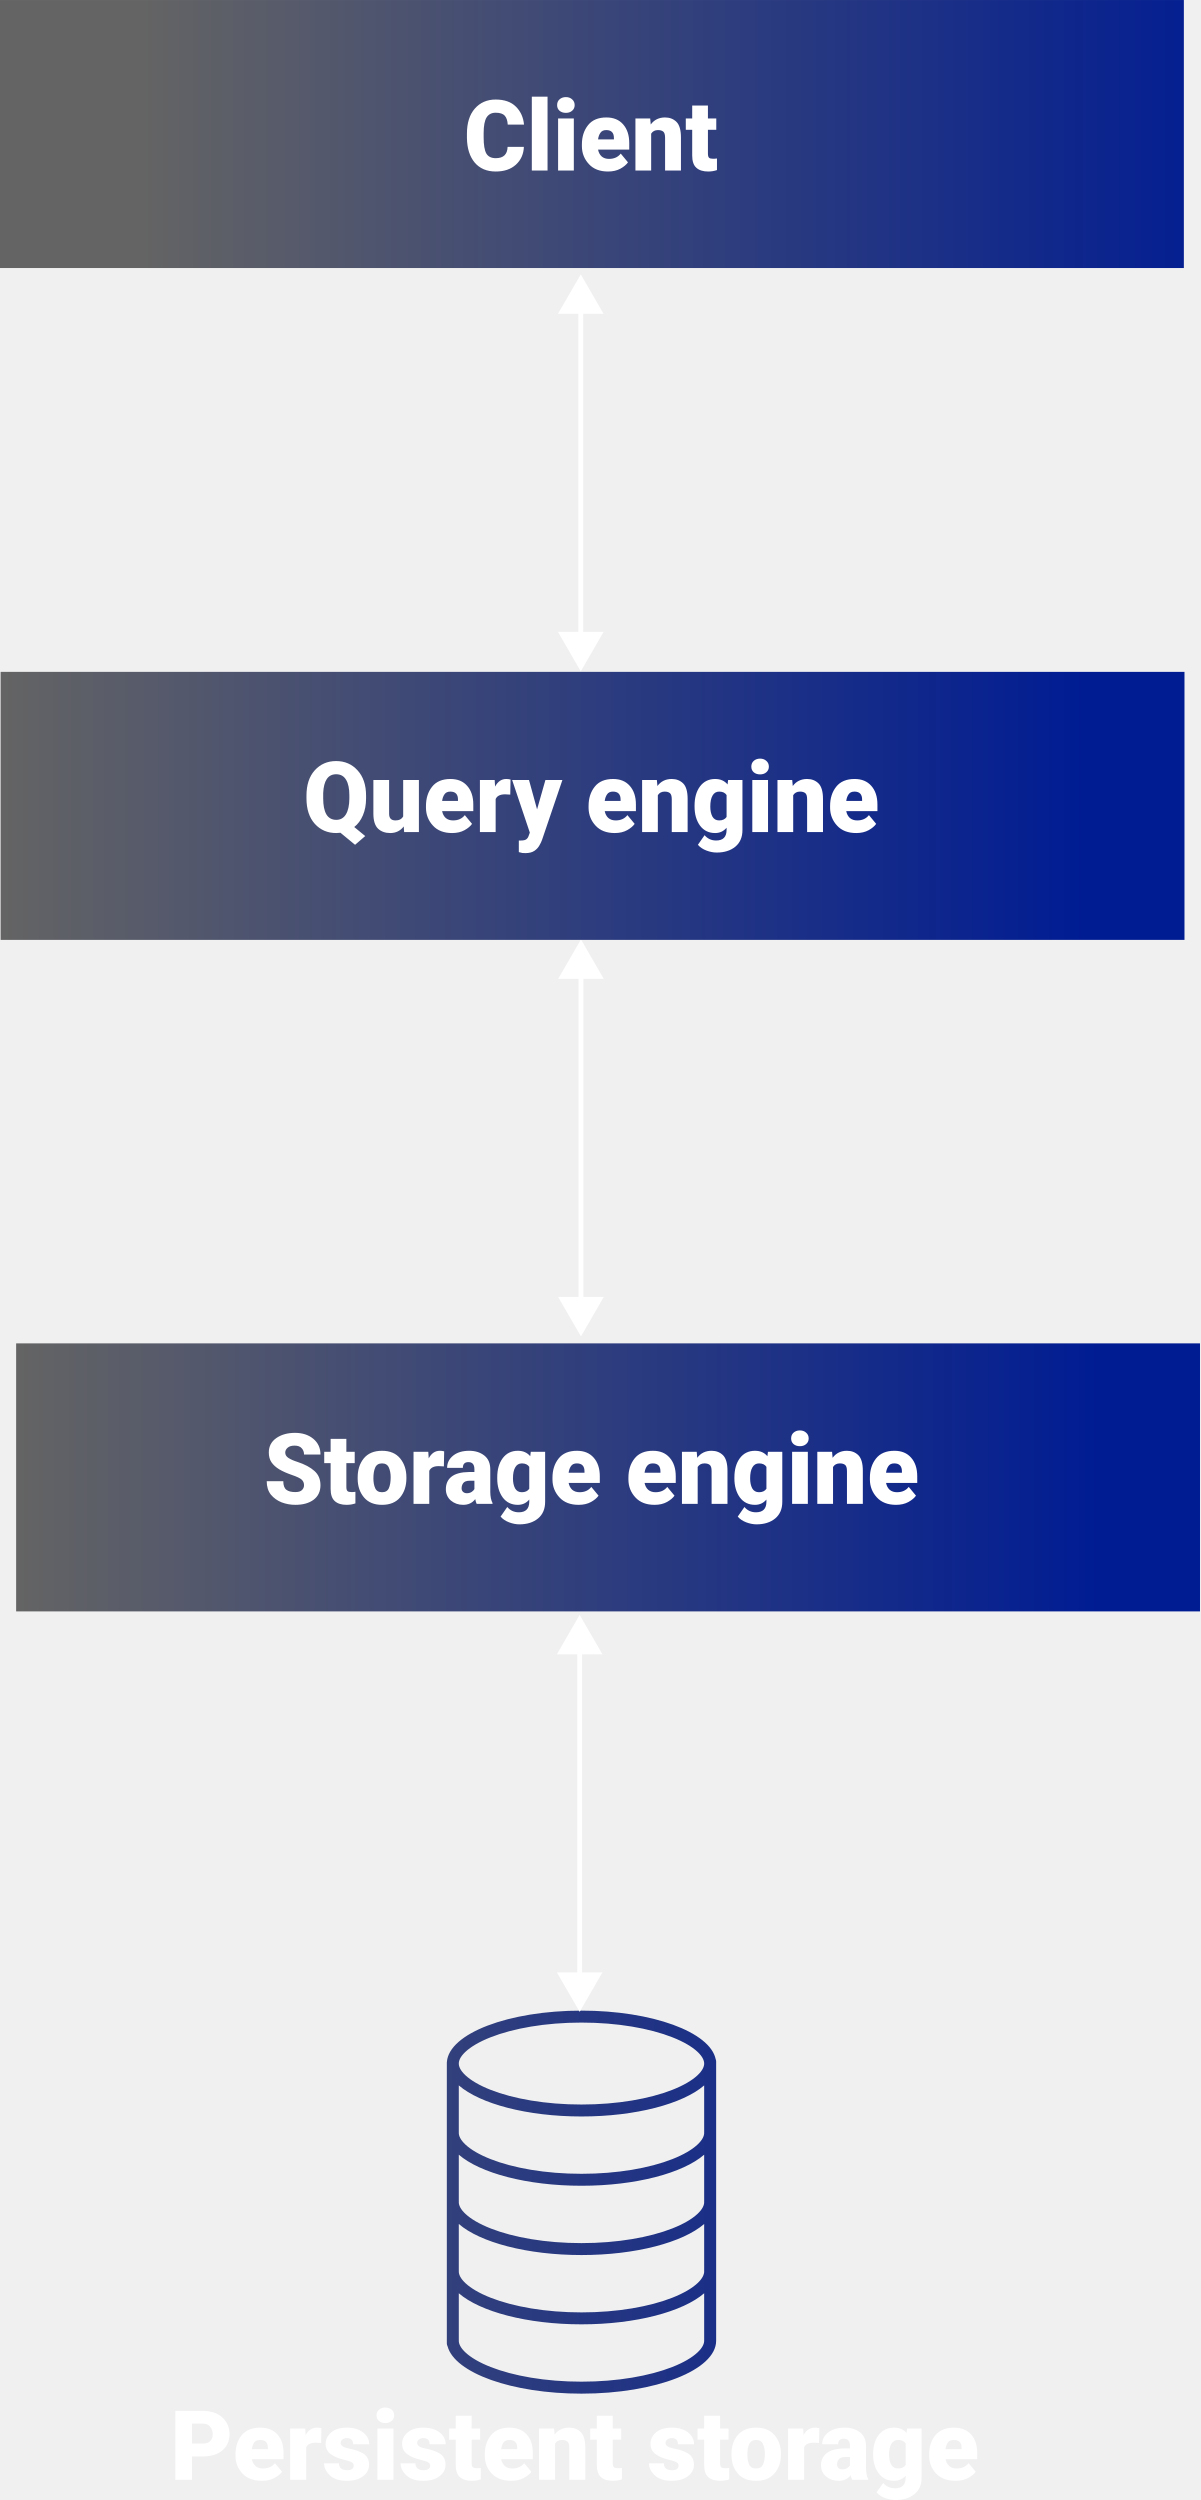
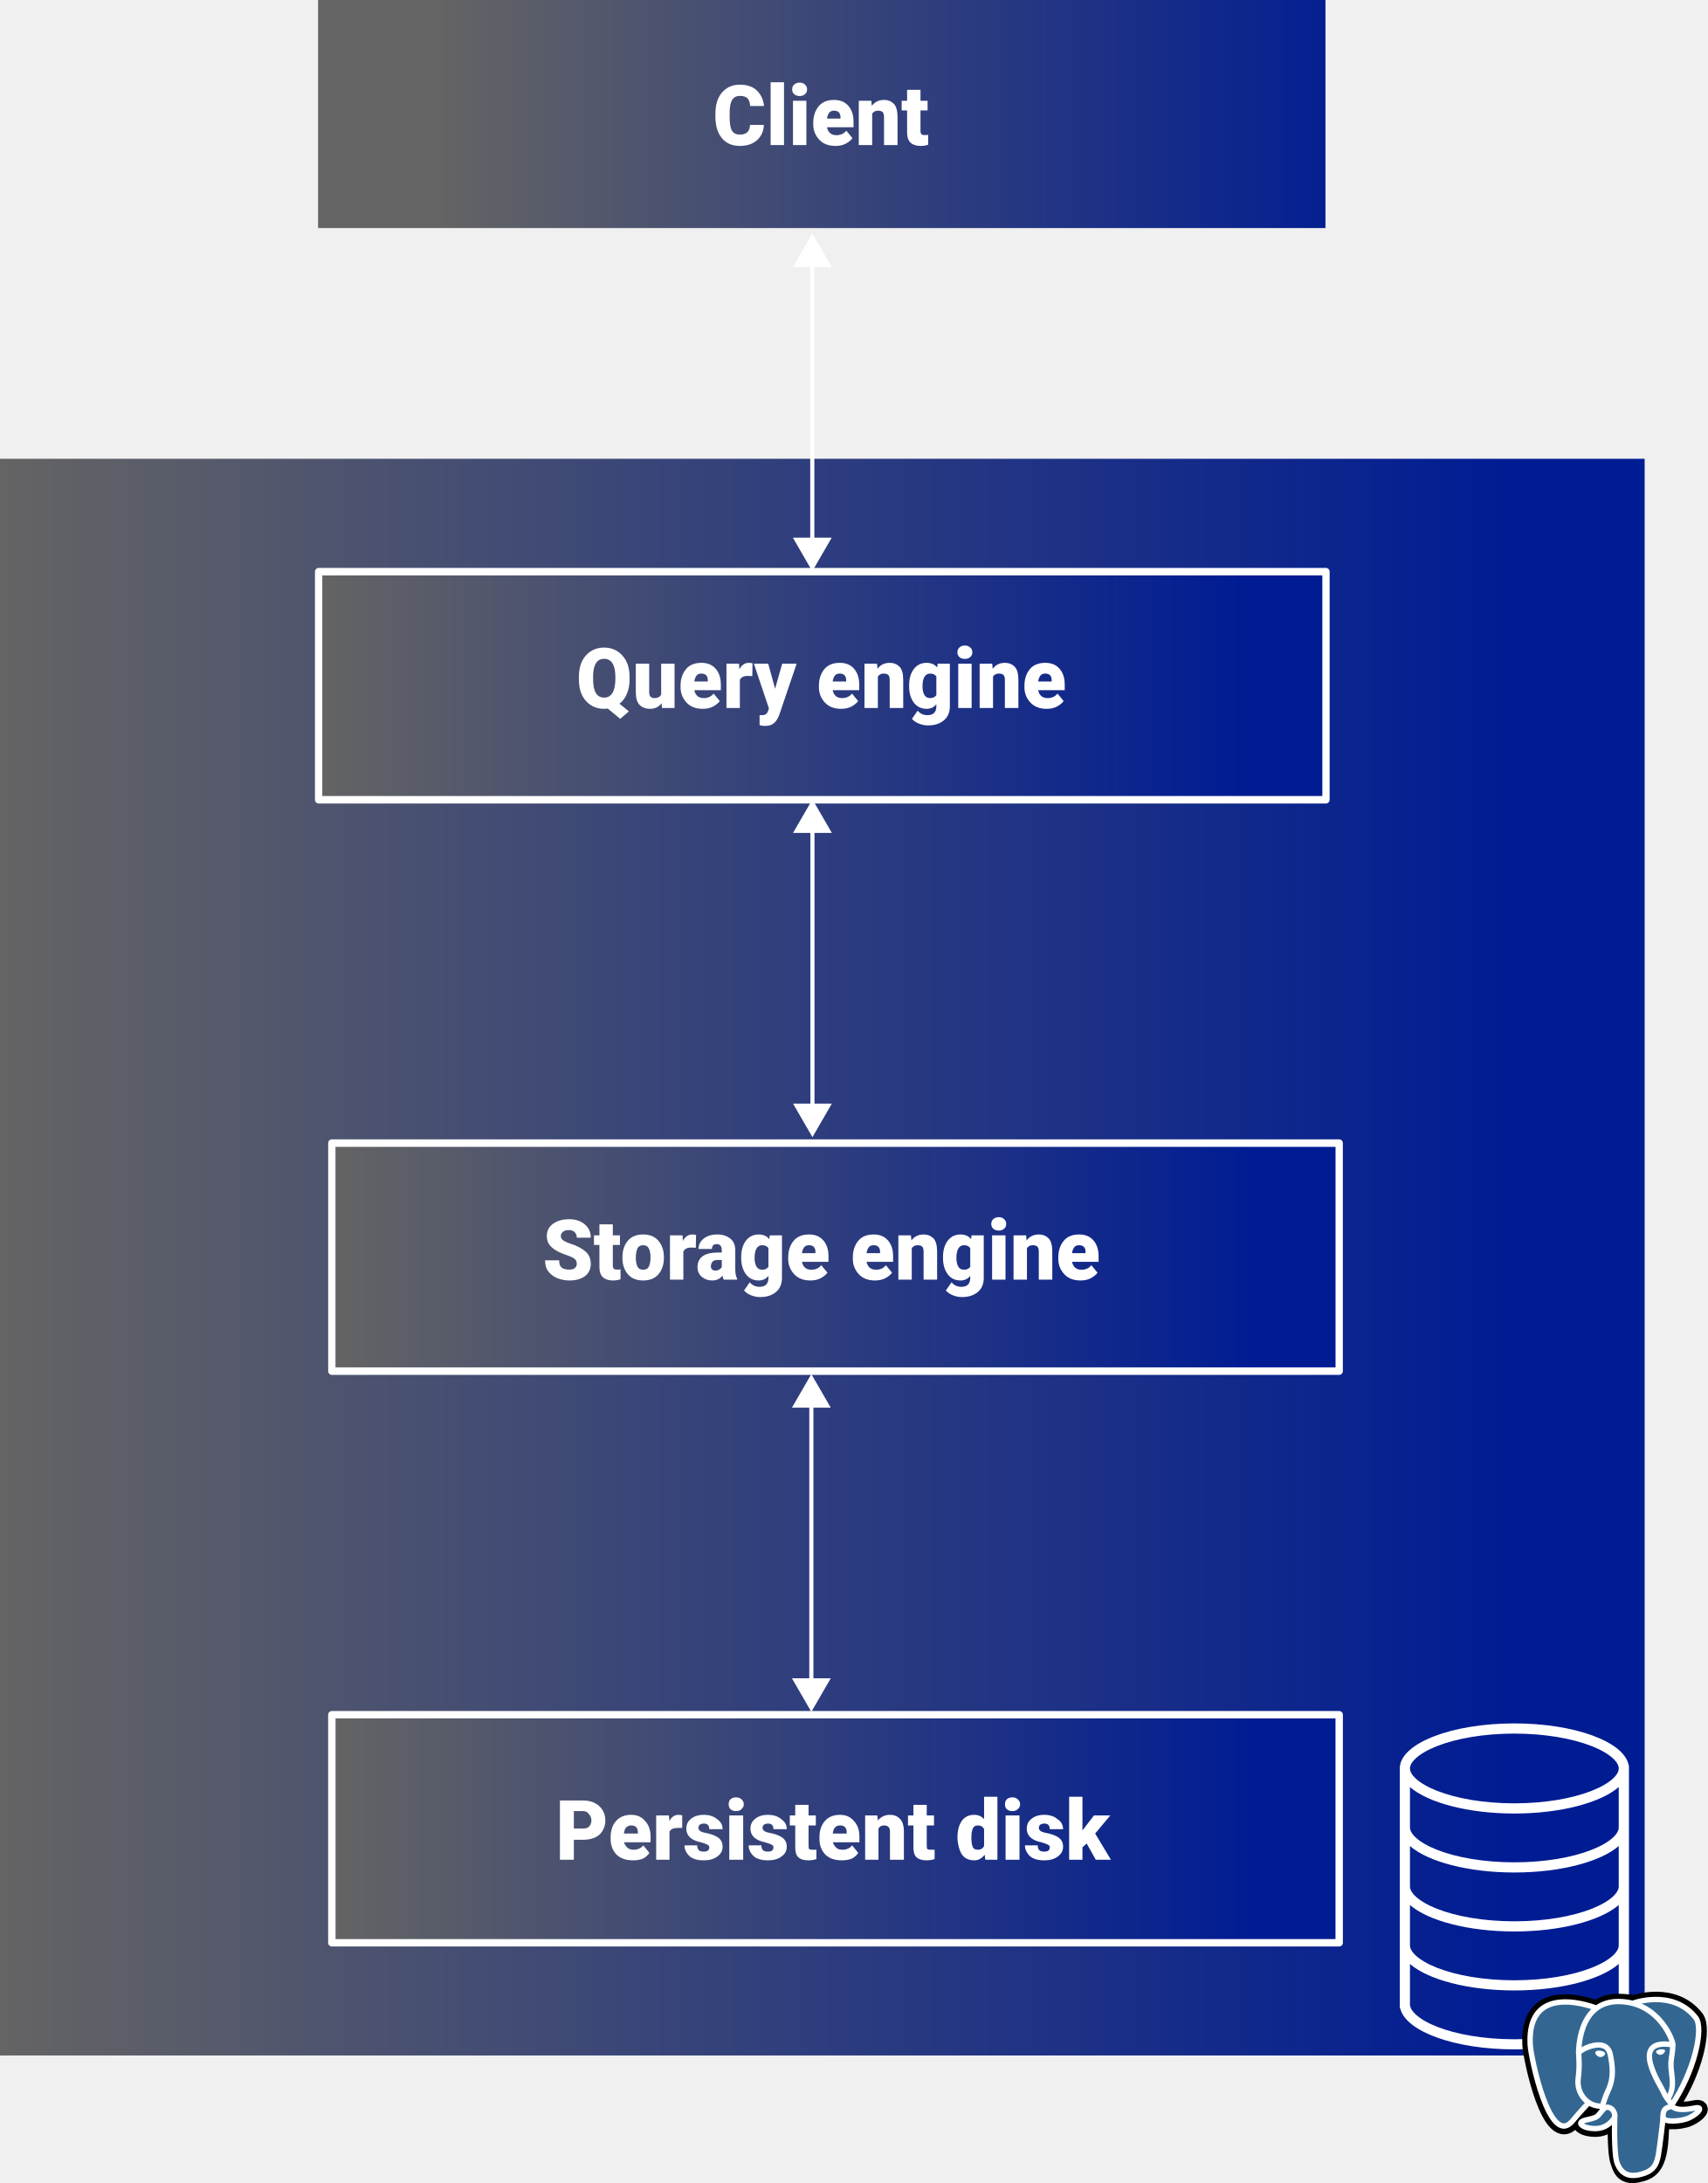
- <svg xmlns="http://www.w3.org/2000/svg" xmlns:xlink="http://www.w3.org/1999/xlink" width="98.16" height="204.498" viewBox="0 0 25.972 54.107" version="1.1" id="svg5">
+ <svg xmlns="http://www.w3.org/2000/svg" xmlns:xlink="http://www.w3.org/1999/xlink" id="svg5" version="1.1" viewBox="0 0 43.437 55.525" height="209.859" width="164.172">
  <defs id="defs2">
    <linearGradient id="linearGradient33028">
      <stop style="stop-color:#646464;stop-opacity:1;" offset="0" id="stop33024" />
      <stop style="stop-color:#001c93;stop-opacity:1;" offset="0.917" id="stop33026" />
    </linearGradient>
-     <marker style="overflow:visible" id="TriangleStart" refX="0" refY="0" orient="auto-start-reverse" markerWidth="8.134" markerHeight="9.403" viewBox="0 0 5.324 6.155" preserveAspectRatio="xMidYMid">
-       <path transform="scale(0.5)" style="fill:context-stroke;fill-rule:evenodd;stroke:context-stroke;stroke-width:1pt" d="M 5.77,0 -2.88,5 V -5 Z" id="path135" />
-     </marker>
    <marker style="overflow:visible" id="TriangleStart_F-ffffff_S-ffffff" refX="0" refY="0" orient="auto-start-reverse" markerWidth="8.134" markerHeight="9.403" viewBox="0 0 5.324 6.155" preserveAspectRatio="xMidYMid">
-       <path transform="scale(0.5)" style="fill:#ffffff;fill-rule:evenodd;stroke:#ffffff;stroke-width:1pt" d="M 5.77,0 -2.88,5 V -5 Z" id="path97429" />
+       <path transform="scale(0.5)" style="fill:#ffffff;fill-rule:evenodd;stroke:#ffffff;stroke-width:1pt" d="M 5.77,0 -2.88,5 V -5 Z" id="path130086" />
    </marker>
    <marker style="overflow:visible" id="TriangleStart_F-ffffff_S-ffffff_reversed" refX="0" refY="0" orient="auto" markerWidth="8.134" markerHeight="9.403" viewBox="0 0 5.324 6.155" preserveAspectRatio="xMidYMid">
-       <g transform="rotate(180,0,0)" id="g97450">
-         <path transform="scale(0.5)" style="fill:#ffffff;fill-rule:evenodd;stroke:#ffffff;stroke-width:1pt" d="M 5.77,0 -2.88,5 V -5 Z" id="path97448" />
+       <g transform="scale(-1)" id="g130149">
+         <path transform="scale(0.5)" style="fill:#ffffff;fill-rule:evenodd;stroke:#ffffff;stroke-width:1pt" d="M 5.77,0 -2.88,5 V -5 Z" id="path130147" />
      </g>
    </marker>
-     <marker style="overflow:visible" id="TriangleStart-5" refX="0" refY="0" orient="auto-start-reverse" markerWidth="8.134" markerHeight="9.403" viewBox="0 0 5.324 6.155" preserveAspectRatio="xMidYMid">
-       <path transform="scale(0.5)" style="fill:context-stroke;fill-rule:evenodd;stroke:context-stroke;stroke-width:1pt" d="M 5.77,0 -2.88,5 V -5 Z" id="path135-5" />
-     </marker>
    <marker style="overflow:visible" id="TriangleStart-5_F-ffffff_S-ffffff" refX="0" refY="0" orient="auto-start-reverse" markerWidth="8.134" markerHeight="9.403" viewBox="0 0 5.324 6.155" preserveAspectRatio="xMidYMid">
-       <path transform="scale(0.5)" style="fill:#ffffff;fill-rule:evenodd;stroke:#ffffff;stroke-width:1pt" d="M 5.77,0 -2.88,5 V -5 Z" id="path97432" />
+       <path transform="scale(0.5)" style="fill:#ffffff;fill-rule:evenodd;stroke:#ffffff;stroke-width:1pt" d="M 5.77,0 -2.88,5 V -5 Z" id="path130092" />
    </marker>
    <marker style="overflow:visible" id="TriangleStart-5_F-ffffff_S-ffffff_reversed" refX="0" refY="0" orient="auto" markerWidth="8.134" markerHeight="9.403" viewBox="0 0 5.324 6.155" preserveAspectRatio="xMidYMid">
-       <g transform="rotate(180,0,0)" id="g97445">
-         <path transform="scale(0.5)" style="fill:#ffffff;fill-rule:evenodd;stroke:#ffffff;stroke-width:1pt" d="M 5.77,0 -2.88,5 V -5 Z" id="path97443" />
+       <g transform="scale(-1)" id="g130144">
+         <path transform="scale(0.5)" style="fill:#ffffff;fill-rule:evenodd;stroke:#ffffff;stroke-width:1pt" d="M 5.77,0 -2.88,5 V -5 Z" id="path130142" />
      </g>
    </marker>
-     <marker style="overflow:visible" id="TriangleStart-5-8" refX="0" refY="0" orient="auto-start-reverse" markerWidth="8.134" markerHeight="9.403" viewBox="0 0 5.324 6.155" preserveAspectRatio="xMidYMid">
-       <path transform="scale(0.5)" style="fill:context-stroke;fill-rule:evenodd;stroke:context-stroke;stroke-width:1pt" d="M 5.77,0 -2.88,5 V -5 Z" id="path135-5-4" />
-     </marker>
    <marker style="overflow:visible" id="TriangleStart-5-8_F-ffffff_S-ffffff" refX="0" refY="0" orient="auto-start-reverse" markerWidth="8.134" markerHeight="9.403" viewBox="0 0 5.324 6.155" preserveAspectRatio="xMidYMid">
-       <path transform="scale(0.5)" style="fill:#ffffff;fill-rule:evenodd;stroke:#ffffff;stroke-width:1pt" d="M 5.77,0 -2.88,5 V -5 Z" id="path97435" />
+       <path transform="scale(0.5)" style="fill:#ffffff;fill-rule:evenodd;stroke:#ffffff;stroke-width:1pt" d="M 5.77,0 -2.88,5 V -5 Z" id="path130095" />
    </marker>
    <marker style="overflow:visible" id="TriangleStart-5-8_F-ffffff_S-ffffff_reversed" refX="0" refY="0" orient="auto" markerWidth="8.134" markerHeight="9.403" viewBox="0 0 5.324 6.155" preserveAspectRatio="xMidYMid">
-       <g transform="rotate(180,0,0)" id="g97440">
-         <path transform="scale(0.5)" style="fill:#ffffff;fill-rule:evenodd;stroke:#ffffff;stroke-width:1pt" d="M 5.77,0 -2.88,5 V -5 Z" id="path97438" />
+       <g transform="scale(-1)" id="g130139">
+         <path transform="scale(0.5)" style="fill:#ffffff;fill-rule:evenodd;stroke:#ffffff;stroke-width:1pt" d="M 5.77,0 -2.88,5 V -5 Z" id="path130137" />
      </g>
    </marker>
    <linearGradient xlink:href="#linearGradient33028" id="linearGradient47737" gradientUnits="userSpaceOnUse" x1="27.677" y1="62.677" x2="161.505" y2="62.677" spreadMethod="pad" />
-     <linearGradient xlink:href="#linearGradient33028" id="linearGradient91915" gradientUnits="userSpaceOnUse" x1="27.677" y1="62.677" x2="161.505" y2="62.677" />
    <linearGradient xlink:href="#linearGradient33028" id="linearGradient8687" x1="28.158" y1="61.09" x2="161.024" y2="61.09" gradientUnits="userSpaceOnUse" />
    <linearGradient xlink:href="#linearGradient33028" id="linearGradient15872" gradientUnits="userSpaceOnUse" x1="28.158" y1="62.677" x2="161.024" y2="62.677" />
+     <linearGradient xlink:href="#linearGradient33028" id="linearGradient11996" gradientUnits="userSpaceOnUse" x1="28.158" y1="61.09" x2="161.024" y2="61.09" gradientTransform="matrix(0.1928426,0,0,0.198635,34.95058,51.13978)" />
+     <linearGradient xlink:href="#linearGradient33028" id="linearGradient6423" gradientUnits="userSpaceOnUse" x1="28.158" y1="62.677" x2="161.024" y2="62.677" gradientTransform="matrix(0.3148324,0,0,1.39065,23.07575,-38.42721)" />
  </defs>
-   <g id="layer1" transform="translate(-40.03129,-16.75981)">
+   <g id="layer1" transform="translate(-31.94072,-16.75981)">
    <g id="g31334">
-       <g id="g1821" transform="matrix(0.198542,0,0,0.198542,32.00908,13.35573)">
-         <text xml:space="preserve" style="font-size:7.056px;line-height:1.25;font-family:Roboto;-inkscape-font-specification:Roboto;fill:#ffffff;stroke-width:0.265" x="58.942" y="287.465" id="text1379">
-           <tspan style="font-style:normal;font-variant:normal;font-weight:900;font-stretch:normal;font-size:10.583px;line-height:1.25;font-family:Roboto;-inkscape-font-specification:'Roboto Heavy';font-variant-ligatures:normal;font-variant-position:normal;font-variant-caps:normal;font-variant-numeric:normal;font-variant-alternates:normal;font-variant-east-asian:normal;font-feature-settings:normal;font-variation-settings:normal;text-indent:0;text-align:start;text-decoration-line:none;text-decoration-style:solid;text-decoration-color:#000000;letter-spacing:normal;word-spacing:normal;text-transform:none;writing-mode:lr-tb;direction:ltr;text-orientation:mixed;dominant-baseline:auto;baseline-shift:baseline;white-space:normal;opacity:1;vector-effect:none;fill:#ffffff;fill-opacity:1;stroke-width:0.261;stroke-linecap:butt;stroke-linejoin:miter;stroke-miterlimit:4;stroke-dasharray:none;stroke-dashoffset:0;stroke-opacity:1;-inkscape-stroke:none;stop-color:#000000;stop-opacity:1" x="58.942" y="287.465" id="tspan1381">Persistent storage</tspan>
+       <rect style="fill:url(#linearGradient6423);fill-opacity:1;fill-rule:evenodd;stroke:none;stroke-width:0.636;stroke-linecap:round;stroke-linejoin:round;stroke-dasharray:none;stroke-opacity:1" id="rect19807-6-09" width="41.831" height="40.612" x="31.941" y="28.429" />
+       <path fill-rule="evenodd" clip-rule="evenodd" d="m 73.363,61.647 c -0.121,-0.589 -1.375,-1.052 -2.905,-1.052 -1.58,0 -2.866,0.494 -2.913,1.111 -9.73e-4,0.006 -0.001,0.012 -0.001,0.019 v 6.015 0.058 c 0,0.022 0.006,0.044 0.016,0.062 0.153,0.576 1.392,1.026 2.899,1.026 1.61,0 2.914,-0.513 2.914,-1.146 0,-0.004 0,-0.009 -3.98e-4,-0.013 3.98e-4,-0.002 3.98e-4,-0.005 3.98e-4,-0.007 v -6.023 c 0,-0.017 -0.004,-0.034 -0.01,-0.049 z m -0.396,0.35 c 0.115,-0.107 0.146,-0.194 0.146,-0.256 0,-0.062 -0.031,-0.149 -0.146,-0.256 -0.116,-0.107 -0.297,-0.216 -0.543,-0.313 -0.49,-0.193 -1.185,-0.318 -1.966,-0.318 -0.781,0 -1.476,0.125 -1.966,0.318 -0.246,0.097 -0.427,0.205 -0.543,0.313 -0.115,0.107 -0.146,0.194 -0.146,0.256 v 3.2e-5 c 0,0.062 0.031,0.149 0.146,0.256 0.116,0.107 0.297,0.216 0.543,0.313 0.49,0.193 1.185,0.318 1.966,0.318 0.781,0 1.476,-0.125 1.966,-0.318 0.246,-0.097 0.427,-0.205 0.543,-0.313 z m 0.146,0.217 c -0.458,0.397 -1.475,0.673 -2.655,0.673 -1.181,0 -2.197,-0.276 -2.655,-0.673 v 1.006 h 9.73e-4 c -6.55e-4,0.007 -9.73e-4,0.014 -9.73e-4,0.021 v 3.97e-4 c 0,0.062 0.031,0.149 0.146,0.256 0.116,0.107 0.297,0.216 0.543,0.313 0.49,0.193 1.185,0.318 1.966,0.318 0.781,0 1.476,-0.125 1.966,-0.318 0.246,-0.097 0.427,-0.205 0.543,-0.313 0.115,-0.107 0.146,-0.194 0.146,-0.256 0,-0.007 -3.97e-4,-0.014 -9.93e-4,-0.021 h 9.93e-4 z m 0,1.5 c -0.458,0.397 -1.475,0.673 -2.655,0.673 -1.181,0 -2.197,-0.276 -2.655,-0.673 v 1.006 h 9.73e-4 c -6.55e-4,0.007 -9.73e-4,0.014 -9.73e-4,0.021 v 3.98e-4 3.97e-4 c 0,0.062 0.031,0.149 0.146,0.256 0.116,0.107 0.297,0.216 0.543,0.313 0.49,0.193 1.185,0.318 1.966,0.318 0.781,0 1.476,-0.125 1.966,-0.318 0.246,-0.097 0.427,-0.205 0.543,-0.313 0.115,-0.107 0.146,-0.194 0.146,-0.256 0,-0.007 -3.97e-4,-0.014 -9.93e-4,-0.021 h 9.93e-4 z m 0,1.5 c -0.458,0.397 -1.475,0.673 -2.655,0.673 -1.181,0 -2.197,-0.276 -2.655,-0.673 v 1.006 h 9.73e-4 c -6.55e-4,0.007 -9.73e-4,0.014 -9.73e-4,0.021 v 3.97e-4 3.97e-4 c 0,0.062 0.031,0.149 0.146,0.256 0.116,0.107 0.297,0.216 0.543,0.313 0.49,0.193 1.185,0.318 1.966,0.318 0.781,0 1.476,-0.125 1.966,-0.318 0.246,-0.097 0.427,-0.205 0.543,-0.313 0.115,-0.107 0.146,-0.194 0.146,-0.256 0,-0.007 -3.97e-4,-0.014 -9.93e-4,-0.021 h 9.93e-4 z m 0,1.5 c -0.458,0.397 -1.475,0.673 -2.655,0.673 -1.181,0 -2.197,-0.276 -2.655,-0.673 v 1.006 h 9.73e-4 c -6.55e-4,0.007 -9.73e-4,0.014 -9.73e-4,0.021 v 3.97e-4 3.98e-4 c 0,0.062 0.031,0.149 0.146,0.256 0.116,0.107 0.297,0.216 0.543,0.313 0.49,0.193 1.185,0.318 1.966,0.318 0.781,0 1.476,-0.125 1.966,-0.318 0.246,-0.097 0.427,-0.205 0.543,-0.313 0.115,-0.107 0.146,-0.194 0.146,-0.256 0,-0.007 -3.97e-4,-0.014 -9.93e-4,-0.021 h 9.93e-4 z" fill="#212121" id="path1222" style="font-variation-settings:normal;opacity:1;vector-effect:none;fill:#ffffff;fill-opacity:1;stroke:none;stroke-width:0.188;stroke-linecap:round;stroke-linejoin:round;stroke-miterlimit:4;stroke-dasharray:none;stroke-dashoffset:0;stroke-opacity:1;-inkscape-stroke:none;stop-color:#000000;stop-opacity:1" />
+       <g fill="none" stroke="#ffffff" stroke-width="12.465" stroke-linecap="round" stroke-linejoin="round" id="g45283-99" transform="matrix(0.01093039,0,0,0.01093039,70.65202,67.41958)">
+         <path d="m 323.205,324.227 c 2.833,-23.6 1.984,-27.062 19.563,-23.239 l 4.463,0.392 c 13.517,0.615 31.199,-2.174 41.587,-7 22.362,-10.376 35.622,-27.7 13.572,-23.148 -50.297,10.376 -53.755,-6.655 -53.755,-6.655 C 401.746,185.774 423.948,85.741 404.784,61.255 352.514,-5.534 262.036,26.05 260.522,26.87 l -0.482,0.09 c -9.938,-2.063 -21.06,-3.295 -33.554,-3.497 -22.761,-0.374 -40.032,5.967 -53.133,15.904 0,0 -161.408,-66.498 -153.899,83.628 1.597,31.936 45.777,241.655 98.47,178.31 19.259,-23.163 37.871,-42.748 37.871,-42.748 9.242,6.14 20.307,9.272 31.912,8.147 l 0.897,-0.765 c -0.281,2.876 -0.157,5.69 0.359,9.02 -13.572,15.166 -9.584,17.83 -36.723,23.415 -27.457,5.66 -11.326,15.734 -0.797,18.367 12.768,3.193 42.305,7.716 62.268,-20.224 l -0.795,3.188 c 5.325,4.26 4.965,30.62 5.72,49.452 0.756,18.834 2.017,36.41 5.856,46.771 3.839,10.36 8.369,37.05 44.036,29.406 29.809,-6.388 52.6,-15.582 54.677,-101.107" fill="#000000" stroke="#000000" stroke-width="37.395" stroke-linecap="butt" stroke-linejoin="miter" id="path45265-9" />
+         <path d="m 402.395,271.23 c -50.302,10.376 -53.76,-6.655 -53.76,-6.655 53.111,-78.808 75.313,-178.843 56.153,-203.326 -52.27,-66.785 -142.752,-35.2 -144.262,-34.38 l -0.486,0.087 c -9.938,-2.063 -21.06,-3.292 -33.56,-3.496 -22.761,-0.373 -40.026,5.967 -53.127,15.902 0,0 -161.411,-66.495 -153.904,83.63 1.597,31.938 45.776,241.657 98.471,178.312 19.26,-23.163 37.869,-42.748 37.869,-42.748 9.243,6.14 20.308,9.272 31.908,8.147 l 0.901,-0.765 c -0.28,2.876 -0.152,5.69 0.361,9.02 -13.575,15.166 -9.586,17.83 -36.723,23.415 -27.459,5.66 -11.328,15.734 -0.796,18.367 12.768,3.193 42.307,7.716 62.266,-20.224 l -0.796,3.188 c 5.319,4.26 9.054,27.711 8.428,48.97 -0.626,21.258 -1.044,35.853 3.147,47.253 4.191,11.4 8.368,37.05 44.042,29.406 29.809,-6.388 45.256,-22.942 47.405,-50.555 1.525,-19.63 4.976,-16.729 5.194,-34.28 l 2.768,-8.309 c 3.192,-26.61 0.507,-35.196 18.872,-31.203 l 4.463,0.392 c 13.517,0.615 31.208,-2.174 41.591,-7 22.358,-10.376 35.618,-27.7 13.573,-23.148 z" fill="#336791" stroke="none" id="path45267-3" />
+         <path d="m 215.866,286.484 c -1.385,49.516 0.348,99.377 5.193,111.495 4.848,12.118 15.223,35.688 50.9,28.045 29.806,-6.39 40.651,-18.756 45.357,-46.05 3.466,-20.083 10.148,-75.855 11.005,-87.282 M 173.104,38.256 c 0,0 -161.521,-66.016 -154.012,84.11 1.597,31.937 45.779,241.663 98.473,178.315 19.256,-23.166 36.671,-41.335 36.671,-41.335 M 260.349,26.207 c -5.591,1.753 89.848,-34.889 144.087,34.417 19.159,24.484 -3.043,124.52 -56.153,203.33" id="path45269-3" />
+         <path d="m 348.282,263.953 c 0,0 3.461,17.036 53.764,6.653 22.04,-4.552 8.776,12.774 -13.577,23.155 -18.345,8.514 -59.474,10.696 -60.146,-1.069 -1.729,-30.355 21.647,-21.133 19.96,-28.739 -1.525,-6.85 -11.979,-13.573 -18.894,-30.338 -6.037,-14.633 -82.796,-126.849 21.287,-110.183 3.813,-0.789 -27.146,-99.002 -124.553,-100.599 -97.385,-1.597 -94.19,119.762 -94.19,119.762" stroke-linejoin="bevel" id="path45271-7" />
+         <path d="m 188.604,274.334 c -13.577,15.166 -9.584,17.83 -36.723,23.417 -27.459,5.66 -11.326,15.733 -0.797,18.365 12.768,3.195 42.307,7.718 62.266,-20.229 6.078,-8.509 -0.036,-22.086 -8.385,-25.547 -4.034,-1.67 -9.428,-3.765 -16.361,3.994 z" id="path45273-7" />
+         <path d="m 187.715,274.07 c -1.368,-8.918 2.93,-19.529 7.536,-31.943 6.922,-18.626 22.893,-37.255 10.117,-96.339 -9.523,-44.029 -73.396,-9.163 -73.436,-3.193 -0.039,5.968 2.889,30.26 -1.067,58.548 -5.162,36.913 23.488,68.132 56.479,64.938" id="path45275-32" />
+         <path d="m 172.517,141.7 c -0.288,2.04 3.733,7.48 8.976,8.207 5.234,0.73 9.714,-3.522 9.998,-5.559 0.284,-2.039 -3.732,-4.285 -8.977,-5.015 -5.237,-0.73 -9.719,0.333 -9.996,2.367 z" fill="#ffffff" stroke-width="4.155" stroke-linecap="butt" stroke-linejoin="miter" id="path45277-5" />
+         <path d="m 331.941,137.543 c 0.284,2.04 -3.732,7.48 -8.976,8.207 -5.238,0.73 -9.718,-3.522 -10.005,-5.559 -0.277,-2.039 3.74,-4.285 8.979,-5.015 5.239,-0.73 9.718,0.333 10.002,2.368 z" fill="#ffffff" stroke-width="2.078" stroke-linecap="butt" stroke-linejoin="miter" id="path45279-6" />
+         <path d="m 350.676,123.432 c 0.863,15.994 -3.445,26.888 -3.988,43.914 -0.804,24.748 11.799,53.074 -7.191,81.435" id="path45281-3" />
+       </g>
+       <g id="g5586">
+         <rect style="font-variation-settings:normal;vector-effect:none;fill:url(#linearGradient11996);fill-opacity:1;fill-rule:evenodd;stroke:#ffffff;stroke-width:0.188;stroke-linecap:round;stroke-linejoin:round;stroke-miterlimit:4;stroke-dasharray:none;stroke-dashoffset:0;stroke-opacity:1;-inkscape-stroke:none;stop-color:#000000" id="rect19807-6-0-70" width="25.622" height="5.801" x="40.381" y="60.374" />
+         <text xml:space="preserve" style="font-style:normal;font-variant:normal;font-weight:900;font-stretch:normal;font-size:2.101px;line-height:1.25;font-family:Roboto;-inkscape-font-specification:'Roboto Heavy';font-variant-ligatures:normal;font-variant-position:normal;font-variant-caps:normal;font-variant-numeric:normal;font-variant-alternates:normal;font-variant-east-asian:normal;font-feature-settings:normal;font-variation-settings:normal;text-indent:0;text-align:start;text-decoration-line:none;text-decoration-style:solid;text-decoration-color:#000000;letter-spacing:normal;word-spacing:normal;text-transform:none;writing-mode:lr-tb;direction:ltr;text-orientation:mixed;dominant-baseline:auto;baseline-shift:baseline;white-space:normal;vector-effect:none;fill:#ffffff;fill-opacity:1;stroke:none;stroke-width:0.052;stroke-linecap:butt;stroke-linejoin:miter;stroke-miterlimit:4;stroke-dasharray:none;stroke-dashoffset:0;stroke-opacity:1;-inkscape-stroke:none;stop-color:#000000" x="46.76" y="63.123" id="text19811-0-4-2" transform="scale(0.9853117,1.014907)">
+           <tspan id="tspan19809-3-8-07" style="font-style:normal;font-variant:normal;font-weight:900;font-stretch:normal;font-size:2.101px;line-height:1.25;font-family:Roboto;-inkscape-font-specification:'Roboto Heavy';font-variant-ligatures:normal;font-variant-position:normal;font-variant-caps:normal;font-variant-numeric:normal;font-variant-alternates:normal;font-variant-east-asian:normal;font-feature-settings:normal;font-variation-settings:normal;text-indent:0;text-align:start;text-decoration-line:none;text-decoration-style:solid;text-decoration-color:#000000;letter-spacing:normal;word-spacing:normal;text-transform:none;writing-mode:lr-tb;direction:ltr;text-orientation:mixed;dominant-baseline:auto;baseline-shift:baseline;white-space:normal;vector-effect:none;fill:#ffffff;fill-opacity:1;stroke:none;stroke-width:0.052;stroke-linecap:butt;stroke-linejoin:miter;stroke-miterlimit:4;stroke-dasharray:none;stroke-dashoffset:0;stroke-opacity:1;-inkscape-stroke:none;stop-color:#000000;stop-opacity:1" x="46.76" y="63.123">Persistent disk</tspan>
        </text>
-         <path fill-rule="evenodd" clip-rule="evenodd" d="m 118.423,241.621 c -0.61,-2.966 -6.927,-5.299 -14.63,-5.299 -7.958,0 -14.436,2.489 -14.672,5.594 -0.005,0.031 -0.006,0.062 -0.006,0.094 v 30.296 0.292 c 0,0.113 0.029,0.22 0.08,0.312 0.768,2.903 7.012,5.166 14.599,5.166 8.108,0 14.679,-2.583 14.679,-5.77 0,-0.022 0,-0.044 -0.002,-0.066 0.002,-0.012 0.002,-0.024 0.002,-0.035 v -30.336 c 0,-0.087 -0.018,-0.171 -0.049,-0.247 z m -1.993,1.761 c 0.581,-0.54 0.737,-0.976 0.737,-1.29 0,-0.314 -0.157,-0.751 -0.737,-1.29 -0.582,-0.541 -1.496,-1.089 -2.735,-1.576 -2.469,-0.971 -5.969,-1.6 -9.902,-1.6 -3.932,0 -7.432,0.629 -9.902,1.6 -1.24,0.487 -2.153,1.034 -2.735,1.576 -0.581,0.539 -0.737,0.976 -0.737,1.29 v 1.6e-4 c 0,0.314 0.157,0.751 0.737,1.29 0.582,0.541 1.496,1.089 2.735,1.576 2.469,0.971 5.969,1.6 9.902,1.6 3.932,0 7.432,-0.629 9.902,-1.6 1.24,-0.487 2.153,-1.034 2.735,-1.576 z m 0.737,1.091 c -2.306,1.998 -7.428,3.388 -13.374,3.388 -5.947,0 -11.068,-1.39 -13.374,-3.388 v 5.067 h 0.005 c -0.003,0.036 -0.005,0.071 -0.005,0.104 v 0.002 c 0,0.314 0.157,0.75 0.737,1.289 0.582,0.541 1.496,1.089 2.735,1.575 2.469,0.971 5.969,1.6 9.902,1.6 3.932,0 7.432,-0.629 9.902,-1.6 1.24,-0.487 2.153,-1.034 2.735,-1.575 0.581,-0.54 0.737,-0.977 0.737,-1.29 0,-0.033 -0.002,-0.069 -0.005,-0.105 h 0.005 z m 0,7.553 c -2.306,1.998 -7.428,3.388 -13.374,3.388 -5.947,0 -11.068,-1.39 -13.374,-3.388 v 5.067 h 0.005 c -0.003,0.036 -0.005,0.07 -0.005,0.104 v 0.002 0.002 c 0,0.313 0.157,0.75 0.737,1.289 0.582,0.541 1.496,1.089 2.735,1.576 2.469,0.971 5.969,1.6 9.902,1.6 3.932,0 7.432,-0.629 9.902,-1.6 1.24,-0.487 2.153,-1.034 2.735,-1.576 0.581,-0.54 0.737,-0.976 0.737,-1.29 0,-0.034 -0.002,-0.069 -0.005,-0.105 h 0.005 z m 0,7.553 c -2.306,1.998 -7.428,3.388 -13.374,3.388 -5.947,0 -11.068,-1.39 -13.374,-3.388 v 5.067 h 0.005 c -0.003,0.036 -0.005,0.07 -0.005,0.104 v 0.002 0.002 c 0,0.313 0.157,0.75 0.737,1.289 0.582,0.541 1.496,1.089 2.735,1.575 2.469,0.971 5.969,1.6 9.902,1.6 3.932,0 7.432,-0.629 9.902,-1.6 1.24,-0.487 2.153,-1.034 2.735,-1.575 0.581,-0.54 0.737,-0.977 0.737,-1.29 0,-0.034 -0.002,-0.069 -0.005,-0.105 h 0.005 z m 0,7.553 c -2.306,1.998 -7.428,3.388 -13.374,3.388 -5.947,0 -11.068,-1.39 -13.374,-3.388 v 5.067 h 0.005 c -0.003,0.036 -0.005,0.07 -0.005,0.103 v 0.002 0.002 c 0,0.313 0.158,0.75 0.737,1.288 0.582,0.541 1.496,1.089 2.735,1.576 2.469,0.971 5.969,1.6 9.902,1.6 3.932,0 7.432,-0.629 9.902,-1.6 1.24,-0.487 2.153,-1.034 2.735,-1.576 0.581,-0.54 0.737,-0.976 0.737,-1.29 0,-0.034 -0.002,-0.069 -0.005,-0.105 h 0.005 z" fill="#212121" id="path1222" style="font-variation-settings:normal;opacity:1;vector-effect:none;fill:url(#linearGradient91915);fill-opacity:1;stroke:none;stroke-width:0.948;stroke-linecap:round;stroke-linejoin:round;stroke-miterlimit:4;stroke-dasharray:none;stroke-dashoffset:0;stroke-opacity:1;-inkscape-stroke:none;stop-color:#000000;stop-opacity:1" />
      </g>
      <path style="fill:#ffffff;fill-opacity:1;stroke:#ffffff;stroke-width:0.105;stroke-linecap:butt;stroke-linejoin:miter;stroke-dasharray:none;stroke-opacity:1;marker-start:url(#TriangleStart-5-8_F-ffffff_S-ffffff_reversed);marker-end:url(#TriangleStart-5-8_F-ffffff_S-ffffff)" d="M 52.577,59.732 V 52.28" id="path19803-4-0" />
      <g id="use18653-4-3" transform="matrix(0.1928426,0,0,0.198635,34.95058,36.59998)" style="font-variation-settings:normal;opacity:1;vector-effect:none;fill:none;fill-opacity:1;stroke:#000000;stroke-width:0.962;stroke-linecap:round;stroke-linejoin:round;stroke-miterlimit:4;stroke-dasharray:none;stroke-dashoffset:0;stroke-opacity:1;-inkscape-stroke:none;stop-color:#000000;stop-opacity:1">
-         <rect style="font-variation-settings:normal;vector-effect:none;fill:url(#linearGradient8687);fill-opacity:1;fill-rule:evenodd;stroke:none;stroke-width:0.962;stroke-linecap:round;stroke-linejoin:round;stroke-miterlimit:4;stroke-dasharray:none;stroke-dashoffset:0;stroke-opacity:1;-inkscape-stroke:none;stop-color:#000000;stop-opacity:1" id="rect19807-6-0" width="132.866" height="29.203" x="28.158" y="46.489" />
+         <rect style="font-variation-settings:normal;vector-effect:none;fill:url(#linearGradient8687);fill-opacity:1;fill-rule:evenodd;stroke:#ffffff;stroke-width:0.962;stroke-linecap:round;stroke-linejoin:round;stroke-miterlimit:4;stroke-dasharray:none;stroke-dashoffset:0;stroke-opacity:1;-inkscape-stroke:none;stop-color:#000000;stop-opacity:1" id="rect19807-6-0" width="132.866" height="29.203" x="28.158" y="46.489" />
        <text xml:space="preserve" style="font-style:normal;font-variant:normal;font-weight:900;font-stretch:normal;font-size:10.736px;line-height:1.25;font-family:Roboto;-inkscape-font-specification:'Roboto Heavy';font-variant-ligatures:normal;font-variant-position:normal;font-variant-caps:normal;font-variant-numeric:normal;font-variant-alternates:normal;font-variant-east-asian:normal;font-feature-settings:normal;font-variation-settings:normal;text-indent:0;text-align:start;text-decoration-line:none;text-decoration-style:solid;text-decoration-color:#000000;letter-spacing:normal;word-spacing:normal;text-transform:none;writing-mode:lr-tb;direction:ltr;text-orientation:mixed;dominant-baseline:auto;baseline-shift:baseline;white-space:normal;opacity:1;vector-effect:none;fill:#ffffff;fill-opacity:1;stroke:none;stroke-width:0.265;stroke-linecap:butt;stroke-linejoin:miter;stroke-miterlimit:4;stroke-dasharray:none;stroke-dashoffset:0;stroke-opacity:1;-inkscape-stroke:none;stop-color:#000000;stop-opacity:1" x="55.955" y="63.971" id="text19811-0-4">
          <tspan id="tspan19809-3-8" style="font-style:normal;font-variant:normal;font-weight:900;font-stretch:normal;font-size:10.736px;line-height:1.25;font-family:Roboto;-inkscape-font-specification:'Roboto Heavy';font-variant-ligatures:normal;font-variant-position:normal;font-variant-caps:normal;font-variant-numeric:normal;font-variant-alternates:normal;font-variant-east-asian:normal;font-feature-settings:normal;font-variation-settings:normal;text-indent:0;text-align:start;text-decoration-line:none;text-decoration-style:solid;text-decoration-color:#000000;letter-spacing:normal;word-spacing:normal;text-transform:none;writing-mode:lr-tb;direction:ltr;text-orientation:mixed;dominant-baseline:auto;baseline-shift:baseline;white-space:normal;vector-effect:none;fill:#ffffff;fill-opacity:1;stroke:none;stroke-width:0.265;stroke-linecap:butt;stroke-linejoin:miter;stroke-miterlimit:4;stroke-dasharray:none;stroke-dashoffset:0;stroke-opacity:1;-inkscape-stroke:none;stop-color:#000000;stop-opacity:1" x="55.955" y="63.971">Storage engine</tspan>
        </text>
      </g>
      <path style="fill:#ffffff;fill-opacity:1;stroke:#ffffff;stroke-width:0.105;stroke-linecap:butt;stroke-linejoin:miter;stroke-dasharray:none;stroke-opacity:1;marker-start:url(#TriangleStart-5_F-ffffff_S-ffffff_reversed);marker-end:url(#TriangleStart-5_F-ffffff_S-ffffff)" d="M 52.605,45.114 V 37.661" id="path19803-4" />
      <g id="use18653-4" transform="matrix(0.1928426,0,0,0.198635,34.61486,21.75137)" style="fill:none">
-         <rect style="fill:url(#linearGradient15872);fill-opacity:1;fill-rule:evenodd;stroke:none;stroke-width:0.962;stroke-linecap:round;stroke-linejoin:round;stroke-dasharray:none;stroke-opacity:1" id="rect19807-6" width="132.866" height="29.203" x="28.158" y="48.075" />
+         <rect style="fill:url(#linearGradient15872);fill-opacity:1;fill-rule:evenodd;stroke:#ffffff;stroke-width:0.962;stroke-linecap:round;stroke-linejoin:round;stroke-dasharray:none;stroke-opacity:1" id="rect19807-6" width="132.866" height="29.203" x="28.158" y="48.075" />
        <text xml:space="preserve" style="font-style:normal;font-variant:normal;font-weight:900;font-stretch:normal;font-size:10.736px;line-height:1.25;font-family:Roboto;-inkscape-font-specification:'Roboto Heavy';font-variant-ligatures:normal;font-variant-position:normal;font-variant-caps:normal;font-variant-numeric:normal;font-variant-alternates:normal;font-variant-east-asian:normal;font-feature-settings:normal;font-variation-settings:normal;text-indent:0;text-align:start;text-decoration-line:none;text-decoration-style:solid;text-decoration-color:#000000;letter-spacing:normal;word-spacing:normal;text-transform:none;writing-mode:lr-tb;direction:ltr;text-orientation:mixed;dominant-baseline:auto;baseline-shift:baseline;white-space:normal;opacity:1;vector-effect:none;fill:#ffffff;fill-opacity:1;stroke-width:0.265;stroke-linecap:butt;stroke-linejoin:miter;stroke-miterlimit:4;stroke-dasharray:none;stroke-dashoffset:0;stroke-opacity:1;-inkscape-stroke:none;stop-color:#000000;stop-opacity:1" x="62.11" y="65.529" id="text19811-0">
          <tspan id="tspan19809-3" style="font-style:normal;font-variant:normal;font-weight:900;font-stretch:normal;font-size:10.736px;line-height:1.25;font-family:Roboto;-inkscape-font-specification:'Roboto Heavy';font-variant-ligatures:normal;font-variant-position:normal;font-variant-caps:normal;font-variant-numeric:normal;font-variant-alternates:normal;font-variant-east-asian:normal;font-feature-settings:normal;font-variation-settings:normal;text-indent:0;text-align:start;text-decoration-line:none;text-decoration-style:solid;text-decoration-color:#000000;letter-spacing:normal;word-spacing:normal;text-transform:none;writing-mode:lr-tb;direction:ltr;text-orientation:mixed;dominant-baseline:auto;baseline-shift:baseline;white-space:normal;vector-effect:none;fill:#ffffff;fill-opacity:1;stroke-width:0.265;stroke-linecap:butt;stroke-linejoin:miter;stroke-miterlimit:4;stroke-dasharray:none;stroke-dashoffset:0;stroke-opacity:1;-inkscape-stroke:none;stop-color:#000000;stop-opacity:1" x="62.11" y="65.529">Query engine</tspan>
        </text>
      </g>
      <path style="fill:#ffffff;fill-opacity:1;stroke:#ffffff;stroke-width:0.105;stroke-linecap:butt;stroke-linejoin:miter;stroke-dasharray:none;stroke-opacity:1;marker-start:url(#TriangleStart_F-ffffff_S-ffffff_reversed);marker-end:url(#TriangleStart_F-ffffff_S-ffffff)" d="M 52.601,30.72 V 23.267" id="path19803" />
      <g id="use18653" transform="matrix(0.1928426,0,0,0.198635,37.73133,7.210368)">
        <rect style="font-variation-settings:normal;opacity:1;vector-effect:none;fill:url(#linearGradient47737);fill-opacity:1;fill-rule:evenodd;stroke:none;stroke-width:0.962;stroke-linecap:round;stroke-linejoin:round;stroke-miterlimit:4;stroke-dasharray:none;stroke-dashoffset:0;stroke-opacity:1;-inkscape-stroke:none;stop-color:#000000;stop-opacity:1" id="rect19807" width="132.866" height="29.203" x="11.927" y="48.075" />
        <text xml:space="preserve" style="font-style:normal;font-variant:normal;font-weight:900;font-stretch:normal;font-size:10.736px;line-height:1.25;font-family:Roboto;-inkscape-font-specification:'Roboto Heavy';font-variant-ligatures:normal;font-variant-position:normal;font-variant-caps:normal;font-variant-numeric:normal;font-variant-alternates:normal;font-variant-east-asian:normal;font-feature-settings:normal;font-variation-settings:normal;text-indent:0;text-align:start;text-decoration-line:none;text-decoration-style:solid;text-decoration-color:#000000;letter-spacing:normal;word-spacing:normal;text-transform:none;writing-mode:lr-tb;direction:ltr;text-orientation:mixed;dominant-baseline:auto;baseline-shift:baseline;white-space:normal;opacity:1;vector-effect:none;fill:#ffffff;fill-opacity:1;stroke-width:0.265;stroke-linecap:butt;stroke-linejoin:miter;stroke-miterlimit:4;stroke-dasharray:none;stroke-dashoffset:0;stroke-opacity:1;-inkscape-stroke:none;stop-color:#000000;stop-opacity:1" x="63.972" y="66.651" id="text19811">
          <tspan id="tspan19809" style="font-style:normal;font-variant:normal;font-weight:900;font-stretch:normal;font-size:10.736px;line-height:1.25;font-family:Roboto;-inkscape-font-specification:'Roboto Heavy';font-variant-ligatures:normal;font-variant-position:normal;font-variant-caps:normal;font-variant-numeric:normal;font-variant-alternates:normal;font-variant-east-asian:normal;font-feature-settings:normal;font-variation-settings:normal;text-indent:0;text-align:start;text-decoration-line:none;text-decoration-style:solid;text-decoration-color:#000000;letter-spacing:normal;word-spacing:normal;text-transform:none;writing-mode:lr-tb;direction:ltr;text-orientation:mixed;dominant-baseline:auto;baseline-shift:baseline;white-space:normal;vector-effect:none;fill:#ffffff;fill-opacity:1;stroke-width:0.265;stroke-linecap:butt;stroke-linejoin:miter;stroke-miterlimit:4;stroke-dasharray:none;stroke-dashoffset:0;stroke-opacity:1;-inkscape-stroke:none;stop-color:#000000;stop-opacity:1" x="63.972" y="66.651">Client</tspan>
        </text>
      </g>
    </g>
  </g>
</svg>
